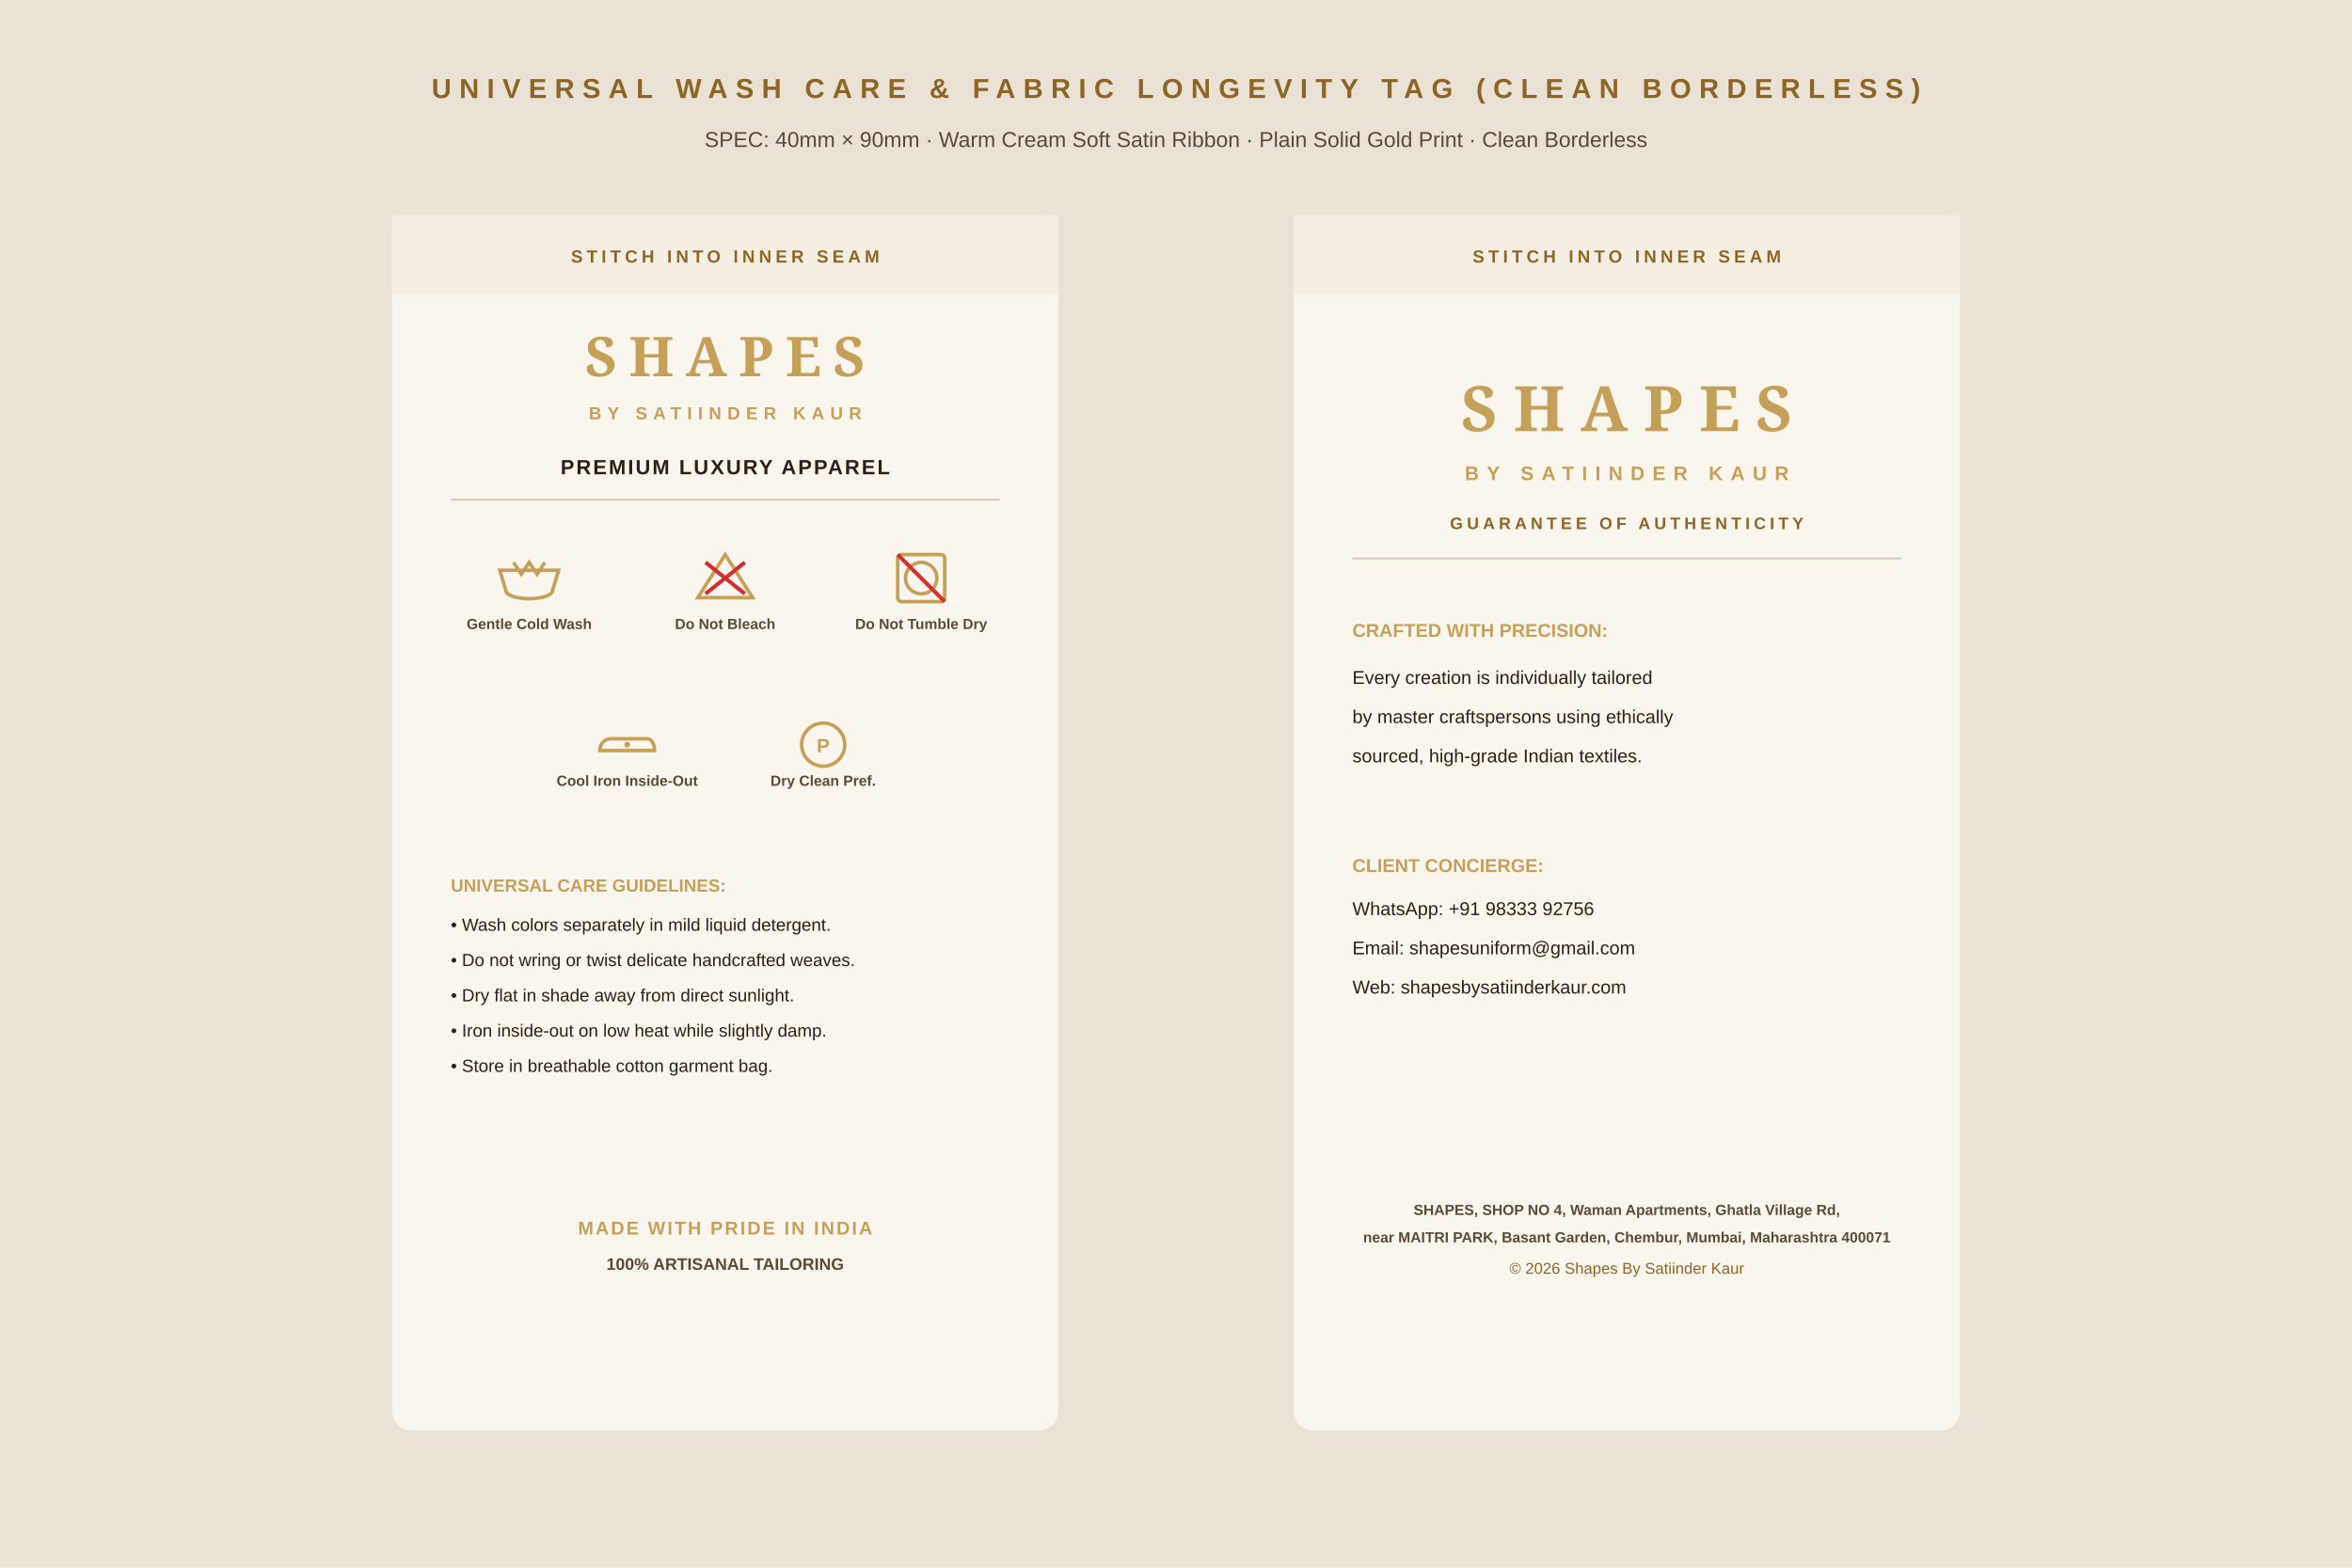
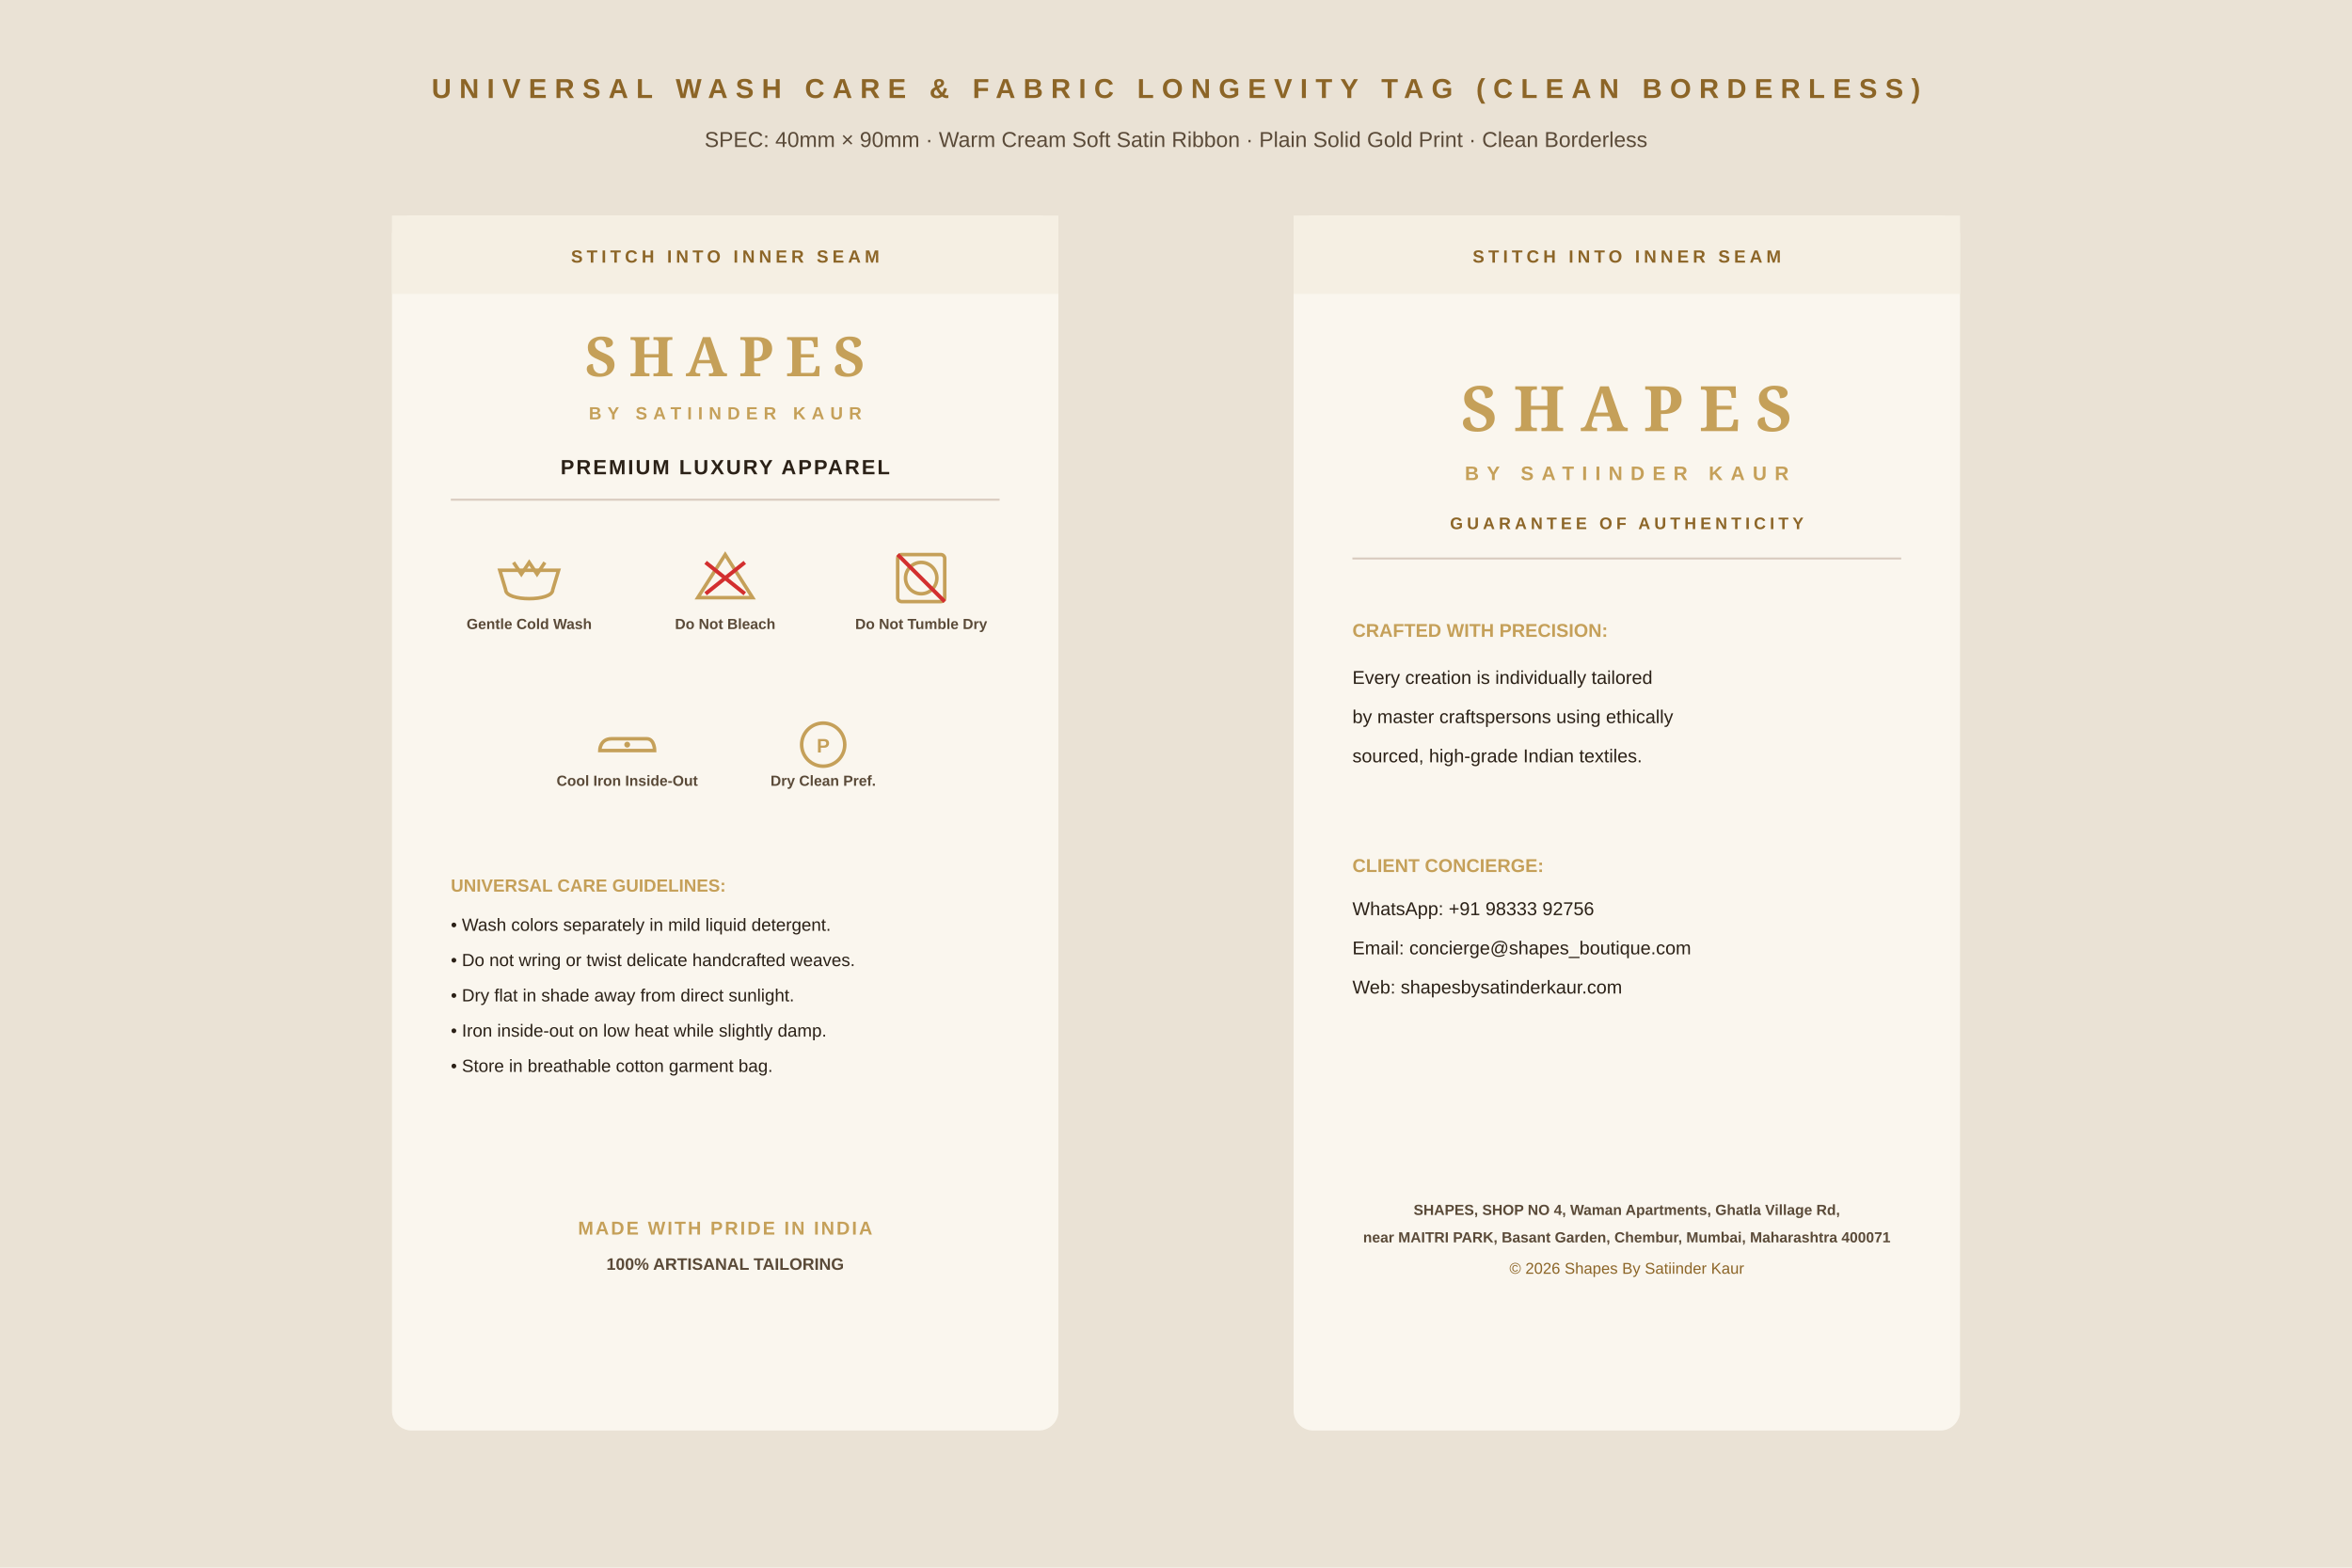
<svg xmlns="http://www.w3.org/2000/svg" viewBox="0 0 1200 800" width="1200" height="800">
  <defs>
    <style>
      .serif { font-family: 'Cormorant Garamond', Georgia, serif; }
      .sans { font-family: 'Montserrat', Arial, sans-serif; }
    </style>
  </defs>
  <rect x="0" y="0" width="1200" height="800" fill="#EAE2D5" />
  <text x="600" y="50" class="sans" font-size="14" font-weight="700" letter-spacing="4" fill="#8C6527" text-anchor="middle">UNIVERSAL WASH CARE &amp; FABRIC LONGEVITY TAG (CLEAN BORDERLESS)</text>
  <text x="600" y="75" class="sans" font-size="11" fill="#5A4A38" text-anchor="middle">SPEC: 40mm × 90mm · Warm Cream Soft Satin Ribbon · Plain Solid Gold Print · Clean Borderless</text>
  <g transform="translate(200, 110)">
    <rect x="0" y="0" width="340" height="620" rx="10" fill="#FAF6EE" />
    <rect x="0" y="0" width="340" height="40" fill="#F5EFE3" />
    <text x="170" y="24" class="sans" font-size="9" font-weight="700" letter-spacing="2" fill="#8C6527" text-anchor="middle">STITCH INTO INNER SEAM</text>
    <text x="170" y="82" class="serif" font-size="28" font-weight="600" letter-spacing="6" fill="#C5A059" text-anchor="middle">SHAPES</text>
    <text x="170" y="104" class="sans" font-size="9" font-weight="700" letter-spacing="3" fill="#C5A059" text-anchor="middle">BY SATIINDER KAUR</text>
    <text x="170" y="132" class="sans" font-size="10.5" font-weight="700" letter-spacing="1" fill="#2B2117" text-anchor="middle">PREMIUM LUXURY APPAREL</text>
    <line x1="30" y1="145" x2="310" y2="145" stroke="#D8CABE" stroke-width="1" />
    <g transform="translate(50, 165)">
      <g transform="translate(20, 20)">
        <path d="M -12 6 C -12 12 12 12 12 6 L 15 -4 L -15 -4 Z" fill="none" stroke="#C5A059" stroke-width="1.8" />
        <path d="M -8 -8 L -4 -2 L 0 -8 L 4 -2 L 8 -8" stroke="#C5A059" stroke-width="1.8" fill="none" />
        <text x="0" y="26" class="sans" font-size="7.5" font-weight="600" fill="#5A4A38" text-anchor="middle">Gentle Cold Wash</text>
      </g>
      <g transform="translate(120, 20)">
        <polygon points="0,-12 14,10 -14,10" fill="none" stroke="#C5A059" stroke-width="1.8" />
        <line x1="-10" y1="-8" x2="10" y2="8" stroke="#D32F2F" stroke-width="2" />
        <line x1="10" y1="-8" x2="-10" y2="8" stroke="#D32F2F" stroke-width="2" />
        <text x="0" y="26" class="sans" font-size="7.5" font-weight="600" fill="#5A4A38" text-anchor="middle">Do Not Bleach</text>
      </g>
      <g transform="translate(220, 20)">
        <rect x="-12" y="-12" width="24" height="24" rx="2" fill="none" stroke="#C5A059" stroke-width="1.8" />
        <circle cx="0" cy="0" r="8" fill="none" stroke="#C5A059" stroke-width="1.8" />
        <line x1="-12" y1="-12" x2="12" y2="12" stroke="#D32F2F" stroke-width="2" />
        <text x="0" y="26" class="sans" font-size="7.5" font-weight="600" fill="#5A4A38" text-anchor="middle">Do Not Tumble Dry</text>
      </g>
    </g>
    <g transform="translate(100, 245)">
      <g transform="translate(20, 20)">
        <path d="M -14 8 L 14 8 C 14 8 14 2 10 2 L -8 2 C -14 2 -14 8 -14 8 Z" fill="none" stroke="#C5A059" stroke-width="1.8" />
        <circle cx="0" cy="5" r="1.5" fill="#C5A059" />
        <text x="0" y="26" class="sans" font-size="7.5" font-weight="600" fill="#5A4A38" text-anchor="middle">Cool Iron Inside-Out</text>
      </g>
      <g transform="translate(120, 20)">
        <circle cx="0" cy="5" r="11" fill="none" stroke="#C5A059" stroke-width="1.8" />
        <text x="0" y="9" class="sans" font-size="10" font-weight="800" fill="#C5A059" text-anchor="middle">P</text>
        <text x="0" y="26" class="sans" font-size="7.5" font-weight="600" fill="#5A4A38" text-anchor="middle">Dry Clean Pref.</text>
      </g>
    </g>
    <g transform="translate(30, 345)" class="sans" font-size="9" fill="#2B2117">
      <text x="0" y="0" font-weight="700" fill="#C5A059">UNIVERSAL CARE GUIDELINES:</text>
      <text x="0" y="20">• Wash colors separately in mild liquid detergent.</text>
      <text x="0" y="38">• Do not wring or twist delicate handcrafted weaves.</text>
      <text x="0" y="56">• Dry flat in shade away from direct sunlight.</text>
      <text x="0" y="74">• Iron inside-out on low heat while slightly damp.</text>
      <text x="0" y="92">• Store in breathable cotton garment bag.</text>
    </g>
    <g transform="translate(170, 520)" class="sans" text-anchor="middle">
      <text x="0" y="0" font-size="9.5" font-weight="700" letter-spacing="1" fill="#C5A059">MADE WITH PRIDE IN INDIA</text>
      <text x="0" y="18" font-size="8.5" font-weight="600" fill="#5A4A38">100% ARTISANAL TAILORING</text>
    </g>
  </g>
  <g transform="translate(660, 110)">
    <rect x="0" y="0" width="340" height="620" rx="10" fill="#FAF6EE" />
    <rect x="0" y="0" width="340" height="40" fill="#F5EFE3" />
    <text x="170" y="24" class="sans" font-size="9" font-weight="700" letter-spacing="2" fill="#8C6527" text-anchor="middle">STITCH INTO INNER SEAM</text>
    <text x="170" y="110" class="serif" font-size="32" font-weight="600" letter-spacing="8" fill="#C5A059" text-anchor="middle">SHAPES</text>
    <text x="170" y="135" class="sans" font-size="10" font-weight="700" letter-spacing="4" fill="#C5A059" text-anchor="middle">BY SATIINDER KAUR</text>
    <text x="170" y="160" class="sans" font-size="8.5" font-weight="700" letter-spacing="2" fill="#8C6527" text-anchor="middle">GUARANTEE OF AUTHENTICITY</text>
    <line x1="30" y1="175" x2="310" y2="175" stroke="#D8CABE" stroke-width="1" />
    <g transform="translate(30, 215)" class="sans" font-size="9.5" fill="#2B2117">
      <text x="0" y="0" font-weight="700" fill="#C5A059">CRAFTED WITH PRECISION:</text>
      <text x="0" y="24" line-height="1.5">Every creation is individually tailored</text>
      <text x="0" y="44">by master craftspersons using ethically</text>
      <text x="0" y="64">sourced, high-grade Indian textiles.</text>
      <text x="0" y="120" font-weight="700" fill="#C5A059">CLIENT CONCIERGE:</text>
      <text x="0" y="142">WhatsApp: +91 98333 92756</text>
-       <text x="0" y="162">Email: shapesuniform@gmail.com</text>
-       <text x="0" y="182">Web: shapesbysatiinderkaur.com</text>
+       <text x="0" y="162">Email: concierge@shapes_boutique.com</text>
+       <text x="0" y="182">Web: shapesbysatinderkaur.com</text>
    </g>
    <g transform="translate(170, 510)" class="sans" text-anchor="middle">
      <text x="0" y="0" font-size="7.5" font-weight="600" fill="#5A4A38">SHAPES, SHOP NO 4, Waman Apartments, Ghatla Village Rd,</text>
      <text x="0" y="14" font-size="7.5" font-weight="600" fill="#5A4A38">near MAITRI PARK, Basant Garden, Chembur, Mumbai, Maharashtra 400071</text>
      <text x="0" y="30" font-size="8" fill="#8C6527">© 2026 Shapes By Satiinder Kaur</text>
    </g>
  </g>
</svg>
